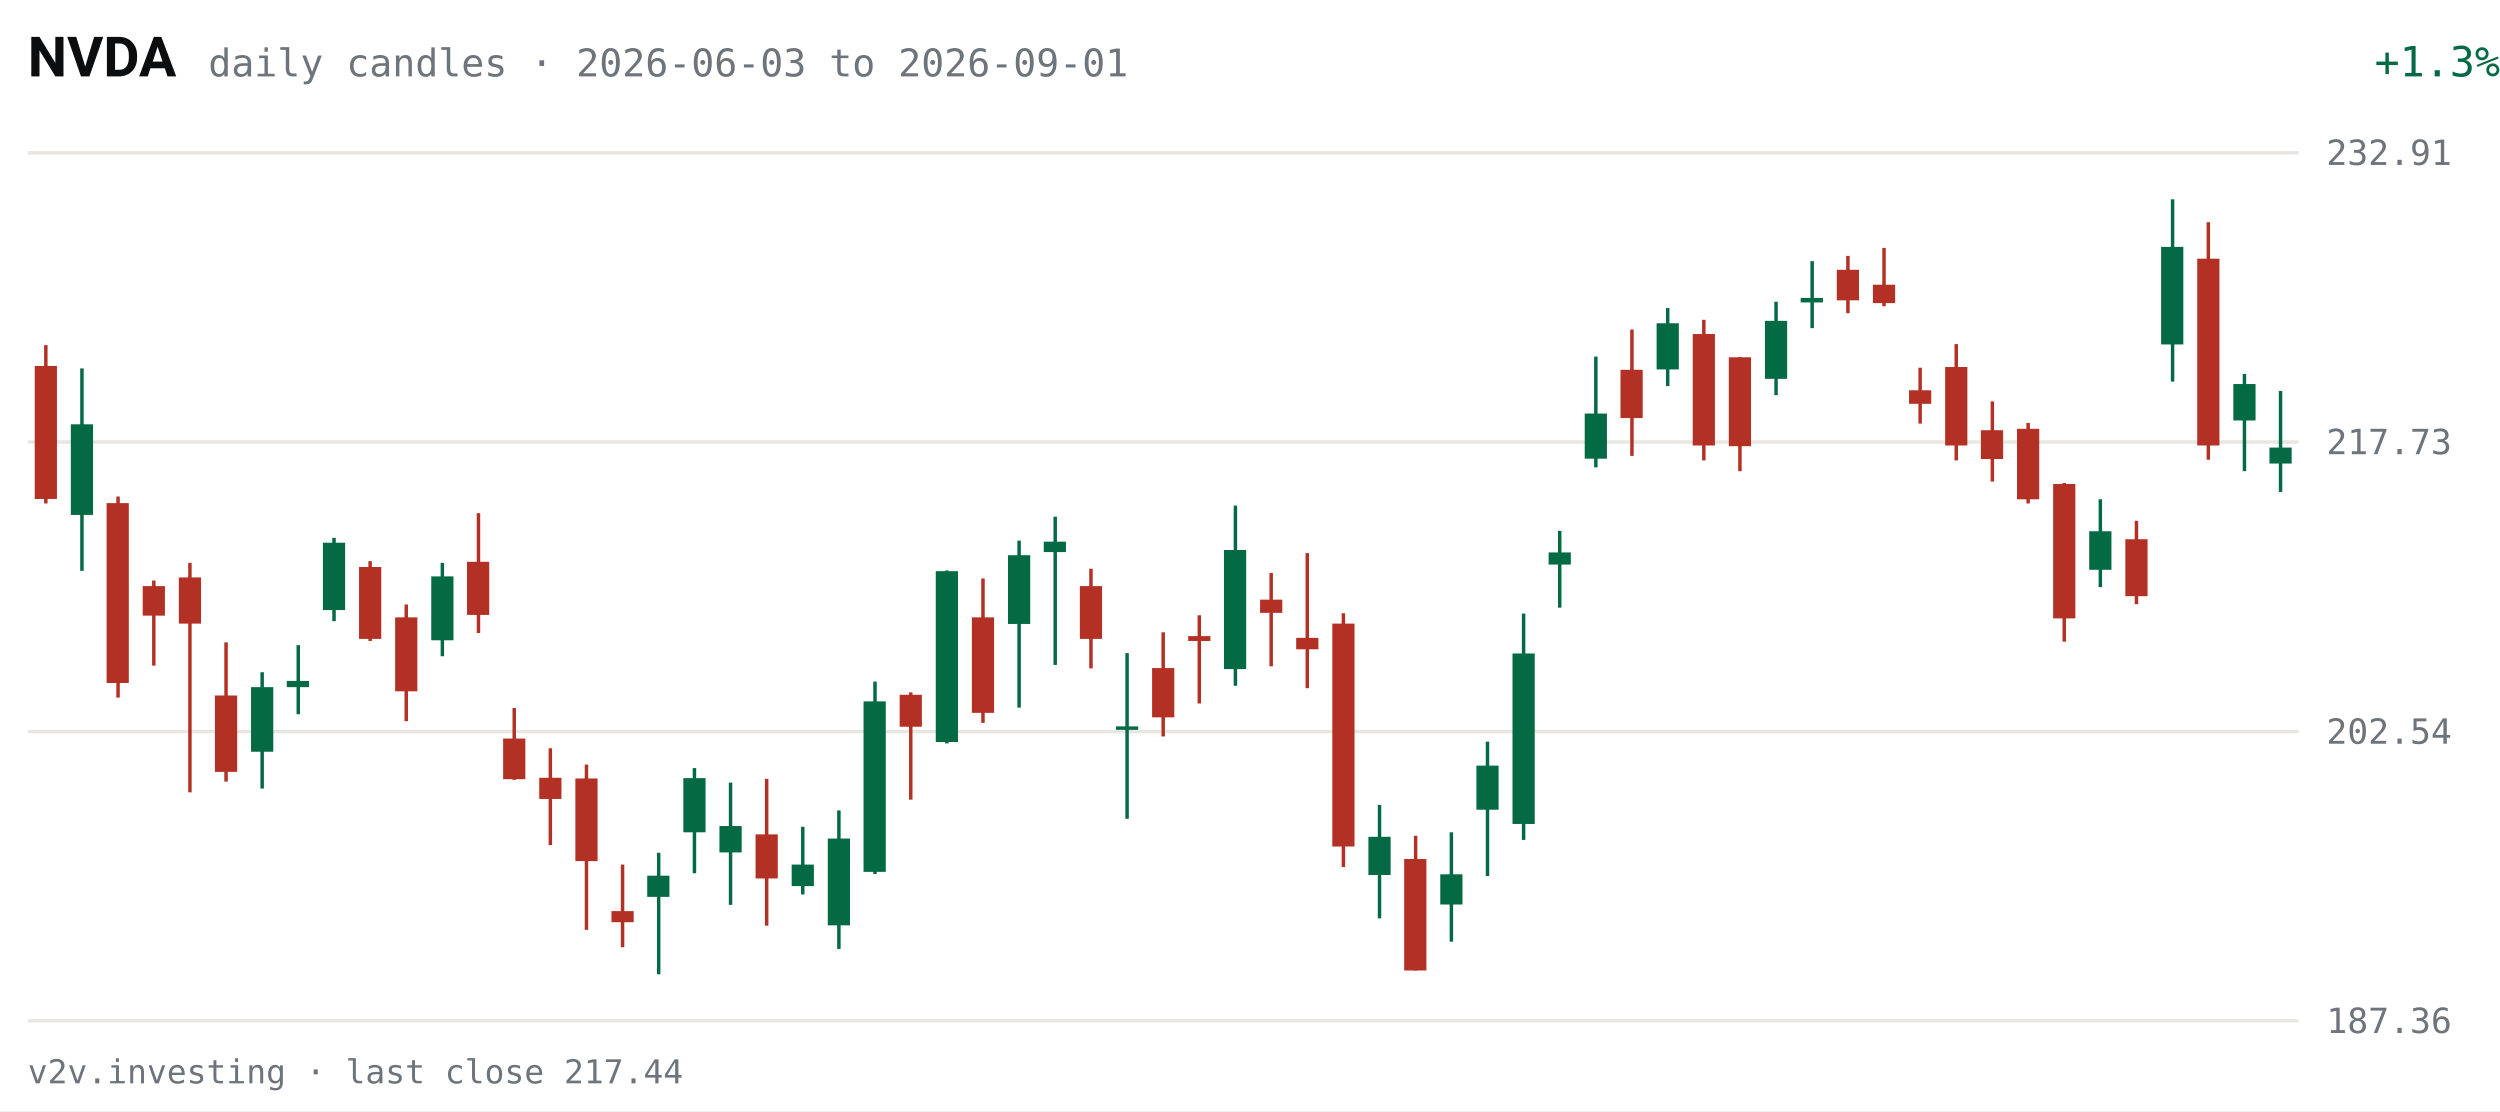
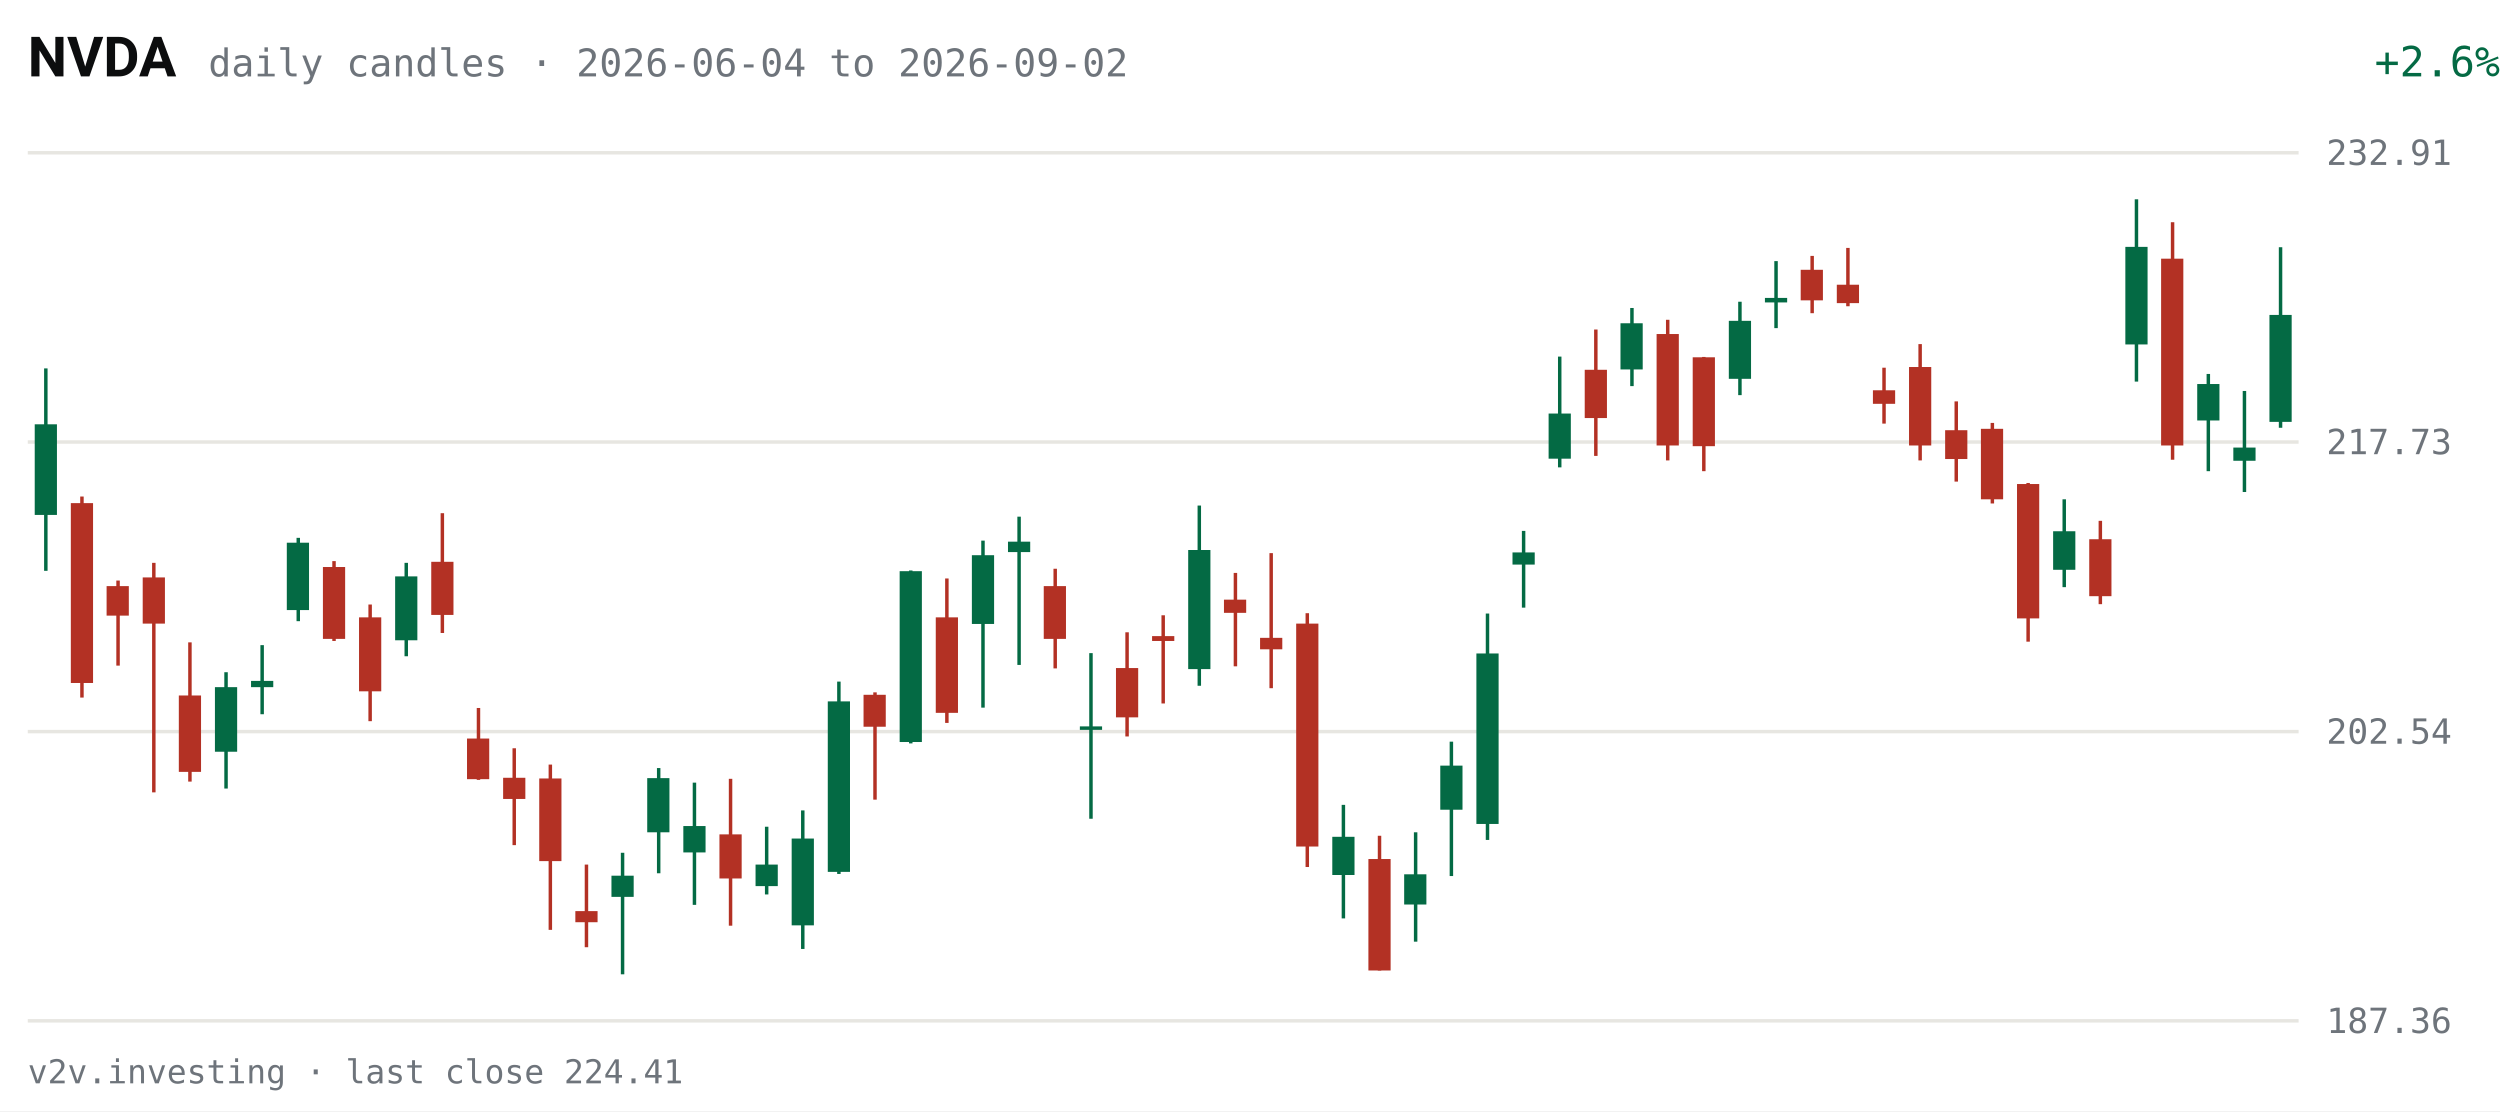
<svg xmlns="http://www.w3.org/2000/svg" viewBox="0 0 720 320" width="720" height="320" role="img" aria-label="NVDA daily candles, last 63 sessions">
  <rect width="720" height="320" fill="#FFFFFF" />
  <text x="8" y="22" fill="#0C0D0E" font-size="16" font-weight="600" font-family="system-ui,-apple-system,Segoe UI,Roboto,sans-serif">NVDA</text>
-   <text x="60" y="22" fill="#6E747B" font-size="11" font-family="ui-monospace,SFMono-Regular,Menlo,Consolas,monospace">daily candles · 2026-06-03 to 2026-09-01</text>
-   <text x="670" y="22" fill="#046A44" font-size="12" text-anchor="end" font-family="ui-monospace,SFMono-Regular,Menlo,Consolas,monospace" transform="translate(50,0)">+1.3%</text>
+   <text x="60" y="22" fill="#6E747B" font-size="11" font-family="ui-monospace,SFMono-Regular,Menlo,Consolas,monospace">daily candles · 2026-06-04 to 2026-09-02</text>
+   <text x="670" y="22" fill="#046A44" font-size="12" text-anchor="end" font-family="ui-monospace,SFMono-Regular,Menlo,Consolas,monospace" transform="translate(50,0)">+2.6%</text>
  <g font-family="ui-monospace,SFMono-Regular,Menlo,Consolas,monospace">
    <line x1="8" y1="294.0" x2="662" y2="294.0" stroke="#E7E6E1" stroke-width="1" />
    <text x="670" y="297.5" fill="#6E747B" font-size="10">187.36</text>
    <line x1="8" y1="210.7" x2="662" y2="210.7" stroke="#E7E6E1" stroke-width="1" />
    <text x="670" y="214.2" fill="#6E747B" font-size="10">202.54</text>
    <line x1="8" y1="127.3" x2="662" y2="127.3" stroke="#E7E6E1" stroke-width="1" />
    <text x="670" y="130.8" fill="#6E747B" font-size="10">217.73</text>
    <line x1="8" y1="44.0" x2="662" y2="44.0" stroke="#E7E6E1" stroke-width="1" />
    <text x="670" y="47.5" fill="#6E747B" font-size="10">232.91</text>
-     <line x1="13.2" y1="99.4" x2="13.2" y2="145.0" stroke="#B33124" stroke-width="1" />
-     <rect x="10.0" y="105.4" width="6.4" height="38.3" fill="#B33124" />
-     <line x1="23.6" y1="106.1" x2="23.6" y2="164.4" stroke="#046A44" stroke-width="1" />
-     <rect x="20.4" y="122.2" width="6.4" height="26.1" fill="#046A44" />
-     <line x1="34.0" y1="143.0" x2="34.0" y2="200.9" stroke="#B33124" stroke-width="1" />
-     <rect x="30.7" y="144.9" width="6.4" height="51.8" fill="#B33124" />
-     <line x1="44.3" y1="167.2" x2="44.3" y2="191.7" stroke="#B33124" stroke-width="1" />
-     <rect x="41.1" y="168.8" width="6.4" height="8.5" fill="#B33124" />
-     <line x1="54.7" y1="162.1" x2="54.7" y2="228.2" stroke="#B33124" stroke-width="1" />
-     <rect x="51.5" y="166.3" width="6.4" height="13.3" fill="#B33124" />
-     <line x1="65.1" y1="185.0" x2="65.1" y2="225.1" stroke="#B33124" stroke-width="1" />
-     <rect x="61.9" y="200.3" width="6.4" height="22.0" fill="#B33124" />
-     <line x1="75.5" y1="193.6" x2="75.5" y2="227.1" stroke="#046A44" stroke-width="1" />
-     <rect x="72.3" y="197.9" width="6.4" height="18.6" fill="#046A44" />
-     <line x1="85.9" y1="185.8" x2="85.9" y2="205.7" stroke="#046A44" stroke-width="1" />
-     <rect x="82.6" y="196.1" width="6.4" height="1.8" fill="#046A44" />
-     <line x1="96.2" y1="154.9" x2="96.2" y2="178.9" stroke="#046A44" stroke-width="1" />
-     <rect x="93.0" y="156.3" width="6.4" height="19.4" fill="#046A44" />
-     <line x1="106.6" y1="161.6" x2="106.6" y2="184.6" stroke="#B33124" stroke-width="1" />
-     <rect x="103.4" y="163.3" width="6.4" height="20.7" fill="#B33124" />
-     <line x1="117.0" y1="174.1" x2="117.0" y2="207.7" stroke="#B33124" stroke-width="1" />
-     <rect x="113.8" y="177.8" width="6.4" height="21.3" fill="#B33124" />
-     <line x1="127.4" y1="162.1" x2="127.4" y2="189.0" stroke="#046A44" stroke-width="1" />
-     <rect x="124.2" y="166.0" width="6.4" height="18.4" fill="#046A44" />
-     <line x1="137.8" y1="147.8" x2="137.8" y2="182.3" stroke="#B33124" stroke-width="1" />
-     <rect x="134.5" y="161.8" width="6.4" height="15.3" fill="#B33124" />
-     <line x1="148.1" y1="203.9" x2="148.1" y2="224.6" stroke="#B33124" stroke-width="1" />
-     <rect x="144.9" y="212.7" width="6.4" height="11.7" fill="#B33124" />
-     <line x1="158.5" y1="215.5" x2="158.5" y2="243.4" stroke="#B33124" stroke-width="1" />
-     <rect x="155.3" y="224.0" width="6.4" height="6.1" fill="#B33124" />
-     <line x1="168.9" y1="220.2" x2="168.9" y2="267.8" stroke="#B33124" stroke-width="1" />
-     <rect x="165.7" y="224.2" width="6.4" height="23.8" fill="#B33124" />
-     <line x1="179.3" y1="249.0" x2="179.3" y2="272.8" stroke="#B33124" stroke-width="1" />
-     <rect x="176.1" y="262.4" width="6.4" height="3.2" fill="#B33124" />
-     <line x1="189.7" y1="245.6" x2="189.7" y2="280.6" stroke="#046A44" stroke-width="1" />
-     <rect x="186.4" y="252.2" width="6.4" height="6.1" fill="#046A44" />
-     <line x1="200.0" y1="221.2" x2="200.0" y2="251.5" stroke="#046A44" stroke-width="1" />
-     <rect x="196.8" y="224.1" width="6.4" height="15.6" fill="#046A44" />
-     <line x1="210.4" y1="225.4" x2="210.4" y2="260.6" stroke="#046A44" stroke-width="1" />
-     <rect x="207.2" y="237.9" width="6.4" height="7.6" fill="#046A44" />
-     <line x1="220.8" y1="224.3" x2="220.8" y2="266.6" stroke="#B33124" stroke-width="1" />
-     <rect x="217.6" y="240.3" width="6.4" height="12.7" fill="#B33124" />
-     <line x1="231.2" y1="238.1" x2="231.2" y2="257.6" stroke="#046A44" stroke-width="1" />
-     <rect x="228.0" y="249.0" width="6.4" height="6.2" fill="#046A44" />
-     <line x1="241.6" y1="233.4" x2="241.6" y2="273.3" stroke="#046A44" stroke-width="1" />
-     <rect x="238.4" y="241.5" width="6.4" height="25.0" fill="#046A44" />
-     <line x1="252.0" y1="196.3" x2="252.0" y2="251.7" stroke="#046A44" stroke-width="1" />
-     <rect x="248.7" y="202.0" width="6.4" height="49.1" fill="#046A44" />
-     <line x1="262.3" y1="199.4" x2="262.3" y2="230.3" stroke="#B33124" stroke-width="1" />
-     <rect x="259.1" y="200.1" width="6.4" height="9.2" fill="#B33124" />
-     <line x1="272.7" y1="164.3" x2="272.7" y2="214.1" stroke="#046A44" stroke-width="1" />
-     <rect x="269.5" y="164.5" width="6.4" height="49.2" fill="#046A44" />
-     <line x1="283.1" y1="166.6" x2="283.1" y2="208.2" stroke="#B33124" stroke-width="1" />
-     <rect x="279.9" y="177.8" width="6.4" height="27.5" fill="#B33124" />
-     <line x1="293.5" y1="155.7" x2="293.5" y2="203.8" stroke="#046A44" stroke-width="1" />
-     <rect x="290.3" y="159.9" width="6.4" height="19.8" fill="#046A44" />
-     <line x1="303.9" y1="148.8" x2="303.9" y2="191.5" stroke="#046A44" stroke-width="1" />
-     <rect x="300.6" y="156.0" width="6.4" height="3.0" fill="#046A44" />
-     <line x1="314.2" y1="163.8" x2="314.2" y2="192.5" stroke="#B33124" stroke-width="1" />
-     <rect x="311.0" y="168.8" width="6.4" height="15.2" fill="#B33124" />
-     <line x1="324.6" y1="188.1" x2="324.6" y2="235.8" stroke="#046A44" stroke-width="1" />
-     <rect x="321.4" y="209.2" width="6.4" height="1.0" fill="#046A44" />
-     <line x1="335.0" y1="182.1" x2="335.0" y2="212.1" stroke="#B33124" stroke-width="1" />
-     <rect x="331.8" y="192.4" width="6.4" height="14.2" fill="#B33124" />
-     <line x1="345.4" y1="177.2" x2="345.4" y2="202.6" stroke="#B33124" stroke-width="1" />
-     <rect x="342.2" y="183.2" width="6.4" height="1.4" fill="#B33124" />
-     <line x1="355.8" y1="145.6" x2="355.8" y2="197.5" stroke="#046A44" stroke-width="1" />
-     <rect x="352.5" y="158.4" width="6.4" height="34.3" fill="#046A44" />
-     <line x1="366.1" y1="165.0" x2="366.1" y2="191.9" stroke="#B33124" stroke-width="1" />
-     <rect x="362.9" y="172.7" width="6.4" height="3.8" fill="#B33124" />
-     <line x1="376.5" y1="159.3" x2="376.5" y2="198.2" stroke="#B33124" stroke-width="1" />
-     <rect x="373.3" y="183.7" width="6.4" height="3.3" fill="#B33124" />
-     <line x1="386.9" y1="176.6" x2="386.9" y2="249.7" stroke="#B33124" stroke-width="1" />
-     <rect x="383.7" y="179.6" width="6.4" height="64.2" fill="#B33124" />
-     <line x1="397.3" y1="231.8" x2="397.3" y2="264.5" stroke="#046A44" stroke-width="1" />
-     <rect x="394.1" y="241.0" width="6.4" height="11.0" fill="#046A44" />
-     <line x1="407.7" y1="240.7" x2="407.7" y2="279.5" stroke="#B33124" stroke-width="1" />
-     <rect x="404.4" y="247.4" width="6.4" height="32.1" fill="#B33124" />
-     <line x1="418.0" y1="239.7" x2="418.0" y2="271.2" stroke="#046A44" stroke-width="1" />
-     <rect x="414.8" y="251.8" width="6.4" height="8.7" fill="#046A44" />
-     <line x1="428.4" y1="213.6" x2="428.4" y2="252.3" stroke="#046A44" stroke-width="1" />
-     <rect x="425.2" y="220.5" width="6.4" height="12.7" fill="#046A44" />
-     <line x1="438.8" y1="176.7" x2="438.8" y2="241.9" stroke="#046A44" stroke-width="1" />
-     <rect x="435.6" y="188.2" width="6.4" height="49.1" fill="#046A44" />
-     <line x1="449.2" y1="152.9" x2="449.2" y2="175.0" stroke="#046A44" stroke-width="1" />
-     <rect x="446.0" y="159.1" width="6.4" height="3.5" fill="#046A44" />
-     <line x1="459.6" y1="102.7" x2="459.6" y2="134.6" stroke="#046A44" stroke-width="1" />
-     <rect x="456.4" y="119.1" width="6.4" height="13.0" fill="#046A44" />
-     <line x1="470.0" y1="94.9" x2="470.0" y2="131.3" stroke="#B33124" stroke-width="1" />
-     <rect x="466.7" y="106.5" width="6.4" height="13.9" fill="#B33124" />
-     <line x1="480.3" y1="88.7" x2="480.3" y2="111.2" stroke="#046A44" stroke-width="1" />
-     <rect x="477.1" y="93.1" width="6.4" height="13.3" fill="#046A44" />
-     <line x1="490.7" y1="92.1" x2="490.7" y2="132.6" stroke="#B33124" stroke-width="1" />
-     <rect x="487.5" y="96.2" width="6.4" height="32.1" fill="#B33124" />
-     <line x1="501.1" y1="102.8" x2="501.1" y2="135.7" stroke="#B33124" stroke-width="1" />
-     <rect x="497.9" y="102.9" width="6.4" height="25.6" fill="#B33124" />
-     <line x1="511.5" y1="86.9" x2="511.5" y2="113.8" stroke="#046A44" stroke-width="1" />
-     <rect x="508.3" y="92.4" width="6.4" height="16.7" fill="#046A44" />
-     <line x1="521.9" y1="75.2" x2="521.9" y2="94.5" stroke="#046A44" stroke-width="1" />
-     <rect x="518.6" y="85.8" width="6.4" height="1.3" fill="#046A44" />
-     <line x1="532.2" y1="73.7" x2="532.2" y2="90.2" stroke="#B33124" stroke-width="1" />
-     <rect x="529.0" y="77.7" width="6.4" height="8.8" fill="#B33124" />
-     <line x1="542.6" y1="71.4" x2="542.6" y2="88.2" stroke="#B33124" stroke-width="1" />
-     <rect x="539.4" y="82.0" width="6.4" height="5.3" fill="#B33124" />
-     <line x1="553.0" y1="105.9" x2="553.0" y2="122.0" stroke="#B33124" stroke-width="1" />
-     <rect x="549.8" y="112.4" width="6.4" height="3.9" fill="#B33124" />
-     <line x1="563.4" y1="99.1" x2="563.4" y2="132.6" stroke="#B33124" stroke-width="1" />
-     <rect x="560.2" y="105.7" width="6.4" height="22.6" fill="#B33124" />
-     <line x1="573.8" y1="115.6" x2="573.8" y2="138.7" stroke="#B33124" stroke-width="1" />
-     <rect x="570.5" y="123.9" width="6.4" height="8.3" fill="#B33124" />
-     <line x1="584.1" y1="121.8" x2="584.1" y2="145.0" stroke="#B33124" stroke-width="1" />
-     <rect x="580.9" y="123.5" width="6.4" height="20.3" fill="#B33124" />
-     <line x1="594.5" y1="139.1" x2="594.5" y2="184.8" stroke="#B33124" stroke-width="1" />
-     <rect x="591.3" y="139.4" width="6.4" height="38.7" fill="#B33124" />
-     <line x1="604.9" y1="143.8" x2="604.9" y2="169.1" stroke="#046A44" stroke-width="1" />
-     <rect x="601.7" y="153.0" width="6.4" height="11.1" fill="#046A44" />
-     <line x1="615.3" y1="150.0" x2="615.3" y2="174.0" stroke="#B33124" stroke-width="1" />
-     <rect x="612.1" y="155.3" width="6.4" height="16.4" fill="#B33124" />
-     <line x1="625.7" y1="57.4" x2="625.7" y2="109.9" stroke="#046A44" stroke-width="1" />
-     <rect x="622.4" y="71.1" width="6.4" height="28.1" fill="#046A44" />
-     <line x1="636.0" y1="64.0" x2="636.0" y2="132.4" stroke="#B33124" stroke-width="1" />
-     <rect x="632.8" y="74.5" width="6.4" height="53.8" fill="#B33124" />
-     <line x1="646.4" y1="107.7" x2="646.4" y2="135.7" stroke="#046A44" stroke-width="1" />
-     <rect x="643.2" y="110.6" width="6.4" height="10.5" fill="#046A44" />
-     <line x1="656.8" y1="112.6" x2="656.8" y2="141.7" stroke="#046A44" stroke-width="1" />
-     <rect x="653.6" y="128.9" width="6.4" height="4.6" fill="#046A44" />
+     <line x1="13.2" y1="106.1" x2="13.2" y2="164.4" stroke="#046A44" stroke-width="1" />
+     <rect x="10.0" y="122.2" width="6.4" height="26.1" fill="#046A44" />
+     <line x1="23.6" y1="143.0" x2="23.6" y2="200.9" stroke="#B33124" stroke-width="1" />
+     <rect x="20.4" y="144.9" width="6.4" height="51.8" fill="#B33124" />
+     <line x1="34.0" y1="167.2" x2="34.0" y2="191.7" stroke="#B33124" stroke-width="1" />
+     <rect x="30.7" y="168.8" width="6.4" height="8.5" fill="#B33124" />
+     <line x1="44.3" y1="162.1" x2="44.3" y2="228.2" stroke="#B33124" stroke-width="1" />
+     <rect x="41.1" y="166.3" width="6.4" height="13.3" fill="#B33124" />
+     <line x1="54.7" y1="185.0" x2="54.7" y2="225.1" stroke="#B33124" stroke-width="1" />
+     <rect x="51.5" y="200.3" width="6.4" height="22.0" fill="#B33124" />
+     <line x1="65.1" y1="193.6" x2="65.1" y2="227.1" stroke="#046A44" stroke-width="1" />
+     <rect x="61.9" y="197.9" width="6.4" height="18.6" fill="#046A44" />
+     <line x1="75.5" y1="185.8" x2="75.5" y2="205.7" stroke="#046A44" stroke-width="1" />
+     <rect x="72.3" y="196.1" width="6.4" height="1.8" fill="#046A44" />
+     <line x1="85.9" y1="154.9" x2="85.9" y2="178.9" stroke="#046A44" stroke-width="1" />
+     <rect x="82.6" y="156.3" width="6.4" height="19.4" fill="#046A44" />
+     <line x1="96.2" y1="161.6" x2="96.2" y2="184.6" stroke="#B33124" stroke-width="1" />
+     <rect x="93.0" y="163.3" width="6.4" height="20.7" fill="#B33124" />
+     <line x1="106.6" y1="174.1" x2="106.6" y2="207.7" stroke="#B33124" stroke-width="1" />
+     <rect x="103.4" y="177.8" width="6.4" height="21.3" fill="#B33124" />
+     <line x1="117.0" y1="162.1" x2="117.0" y2="189.0" stroke="#046A44" stroke-width="1" />
+     <rect x="113.8" y="166.0" width="6.4" height="18.4" fill="#046A44" />
+     <line x1="127.4" y1="147.8" x2="127.4" y2="182.3" stroke="#B33124" stroke-width="1" />
+     <rect x="124.2" y="161.8" width="6.4" height="15.3" fill="#B33124" />
+     <line x1="137.8" y1="203.9" x2="137.8" y2="224.6" stroke="#B33124" stroke-width="1" />
+     <rect x="134.5" y="212.7" width="6.4" height="11.7" fill="#B33124" />
+     <line x1="148.1" y1="215.5" x2="148.1" y2="243.4" stroke="#B33124" stroke-width="1" />
+     <rect x="144.9" y="224.0" width="6.4" height="6.1" fill="#B33124" />
+     <line x1="158.5" y1="220.2" x2="158.5" y2="267.8" stroke="#B33124" stroke-width="1" />
+     <rect x="155.3" y="224.2" width="6.4" height="23.8" fill="#B33124" />
+     <line x1="168.9" y1="249.0" x2="168.9" y2="272.8" stroke="#B33124" stroke-width="1" />
+     <rect x="165.7" y="262.4" width="6.4" height="3.2" fill="#B33124" />
+     <line x1="179.3" y1="245.6" x2="179.3" y2="280.6" stroke="#046A44" stroke-width="1" />
+     <rect x="176.1" y="252.2" width="6.4" height="6.1" fill="#046A44" />
+     <line x1="189.7" y1="221.2" x2="189.7" y2="251.5" stroke="#046A44" stroke-width="1" />
+     <rect x="186.4" y="224.1" width="6.4" height="15.6" fill="#046A44" />
+     <line x1="200.0" y1="225.4" x2="200.0" y2="260.6" stroke="#046A44" stroke-width="1" />
+     <rect x="196.8" y="237.9" width="6.4" height="7.6" fill="#046A44" />
+     <line x1="210.4" y1="224.3" x2="210.4" y2="266.6" stroke="#B33124" stroke-width="1" />
+     <rect x="207.2" y="240.3" width="6.4" height="12.7" fill="#B33124" />
+     <line x1="220.8" y1="238.1" x2="220.8" y2="257.6" stroke="#046A44" stroke-width="1" />
+     <rect x="217.6" y="249.0" width="6.4" height="6.2" fill="#046A44" />
+     <line x1="231.2" y1="233.4" x2="231.2" y2="273.3" stroke="#046A44" stroke-width="1" />
+     <rect x="228.0" y="241.5" width="6.4" height="25.0" fill="#046A44" />
+     <line x1="241.6" y1="196.3" x2="241.6" y2="251.7" stroke="#046A44" stroke-width="1" />
+     <rect x="238.4" y="202.0" width="6.4" height="49.1" fill="#046A44" />
+     <line x1="252.0" y1="199.4" x2="252.0" y2="230.3" stroke="#B33124" stroke-width="1" />
+     <rect x="248.7" y="200.1" width="6.4" height="9.2" fill="#B33124" />
+     <line x1="262.3" y1="164.3" x2="262.3" y2="214.1" stroke="#046A44" stroke-width="1" />
+     <rect x="259.1" y="164.5" width="6.4" height="49.2" fill="#046A44" />
+     <line x1="272.7" y1="166.6" x2="272.7" y2="208.2" stroke="#B33124" stroke-width="1" />
+     <rect x="269.5" y="177.8" width="6.4" height="27.5" fill="#B33124" />
+     <line x1="283.1" y1="155.7" x2="283.1" y2="203.8" stroke="#046A44" stroke-width="1" />
+     <rect x="279.9" y="159.9" width="6.4" height="19.8" fill="#046A44" />
+     <line x1="293.5" y1="148.8" x2="293.5" y2="191.5" stroke="#046A44" stroke-width="1" />
+     <rect x="290.3" y="156.0" width="6.4" height="3.0" fill="#046A44" />
+     <line x1="303.9" y1="163.8" x2="303.9" y2="192.5" stroke="#B33124" stroke-width="1" />
+     <rect x="300.6" y="168.8" width="6.4" height="15.2" fill="#B33124" />
+     <line x1="314.2" y1="188.1" x2="314.2" y2="235.8" stroke="#046A44" stroke-width="1" />
+     <rect x="311.0" y="209.2" width="6.4" height="1.0" fill="#046A44" />
+     <line x1="324.6" y1="182.1" x2="324.6" y2="212.1" stroke="#B33124" stroke-width="1" />
+     <rect x="321.4" y="192.4" width="6.4" height="14.2" fill="#B33124" />
+     <line x1="335.0" y1="177.2" x2="335.0" y2="202.6" stroke="#B33124" stroke-width="1" />
+     <rect x="331.8" y="183.2" width="6.4" height="1.4" fill="#B33124" />
+     <line x1="345.4" y1="145.6" x2="345.4" y2="197.5" stroke="#046A44" stroke-width="1" />
+     <rect x="342.2" y="158.4" width="6.4" height="34.3" fill="#046A44" />
+     <line x1="355.8" y1="165.0" x2="355.8" y2="191.9" stroke="#B33124" stroke-width="1" />
+     <rect x="352.5" y="172.7" width="6.4" height="3.8" fill="#B33124" />
+     <line x1="366.1" y1="159.3" x2="366.1" y2="198.2" stroke="#B33124" stroke-width="1" />
+     <rect x="362.9" y="183.7" width="6.4" height="3.3" fill="#B33124" />
+     <line x1="376.5" y1="176.6" x2="376.5" y2="249.7" stroke="#B33124" stroke-width="1" />
+     <rect x="373.3" y="179.6" width="6.4" height="64.2" fill="#B33124" />
+     <line x1="386.9" y1="231.8" x2="386.9" y2="264.5" stroke="#046A44" stroke-width="1" />
+     <rect x="383.7" y="241.0" width="6.4" height="11.0" fill="#046A44" />
+     <line x1="397.3" y1="240.7" x2="397.3" y2="279.5" stroke="#B33124" stroke-width="1" />
+     <rect x="394.1" y="247.4" width="6.4" height="32.1" fill="#B33124" />
+     <line x1="407.7" y1="239.7" x2="407.7" y2="271.2" stroke="#046A44" stroke-width="1" />
+     <rect x="404.4" y="251.8" width="6.4" height="8.7" fill="#046A44" />
+     <line x1="418.0" y1="213.6" x2="418.0" y2="252.3" stroke="#046A44" stroke-width="1" />
+     <rect x="414.8" y="220.5" width="6.4" height="12.7" fill="#046A44" />
+     <line x1="428.4" y1="176.7" x2="428.4" y2="241.9" stroke="#046A44" stroke-width="1" />
+     <rect x="425.2" y="188.2" width="6.4" height="49.1" fill="#046A44" />
+     <line x1="438.8" y1="152.9" x2="438.8" y2="175.0" stroke="#046A44" stroke-width="1" />
+     <rect x="435.6" y="159.1" width="6.4" height="3.5" fill="#046A44" />
+     <line x1="449.2" y1="102.7" x2="449.2" y2="134.6" stroke="#046A44" stroke-width="1" />
+     <rect x="446.0" y="119.1" width="6.4" height="13.0" fill="#046A44" />
+     <line x1="459.6" y1="94.9" x2="459.6" y2="131.3" stroke="#B33124" stroke-width="1" />
+     <rect x="456.4" y="106.5" width="6.4" height="13.9" fill="#B33124" />
+     <line x1="470.0" y1="88.7" x2="470.0" y2="111.2" stroke="#046A44" stroke-width="1" />
+     <rect x="466.7" y="93.1" width="6.4" height="13.3" fill="#046A44" />
+     <line x1="480.3" y1="92.1" x2="480.3" y2="132.6" stroke="#B33124" stroke-width="1" />
+     <rect x="477.1" y="96.2" width="6.4" height="32.1" fill="#B33124" />
+     <line x1="490.7" y1="102.8" x2="490.7" y2="135.7" stroke="#B33124" stroke-width="1" />
+     <rect x="487.5" y="102.9" width="6.4" height="25.6" fill="#B33124" />
+     <line x1="501.1" y1="86.9" x2="501.1" y2="113.8" stroke="#046A44" stroke-width="1" />
+     <rect x="497.9" y="92.4" width="6.4" height="16.7" fill="#046A44" />
+     <line x1="511.5" y1="75.2" x2="511.5" y2="94.5" stroke="#046A44" stroke-width="1" />
+     <rect x="508.3" y="85.8" width="6.4" height="1.3" fill="#046A44" />
+     <line x1="521.9" y1="73.7" x2="521.9" y2="90.2" stroke="#B33124" stroke-width="1" />
+     <rect x="518.6" y="77.7" width="6.4" height="8.8" fill="#B33124" />
+     <line x1="532.2" y1="71.4" x2="532.2" y2="88.2" stroke="#B33124" stroke-width="1" />
+     <rect x="529.0" y="82.0" width="6.4" height="5.3" fill="#B33124" />
+     <line x1="542.6" y1="105.9" x2="542.6" y2="122.0" stroke="#B33124" stroke-width="1" />
+     <rect x="539.4" y="112.4" width="6.4" height="3.9" fill="#B33124" />
+     <line x1="553.0" y1="99.1" x2="553.0" y2="132.6" stroke="#B33124" stroke-width="1" />
+     <rect x="549.8" y="105.7" width="6.4" height="22.6" fill="#B33124" />
+     <line x1="563.4" y1="115.6" x2="563.4" y2="138.7" stroke="#B33124" stroke-width="1" />
+     <rect x="560.2" y="123.9" width="6.4" height="8.3" fill="#B33124" />
+     <line x1="573.8" y1="121.8" x2="573.8" y2="145.0" stroke="#B33124" stroke-width="1" />
+     <rect x="570.5" y="123.5" width="6.4" height="20.3" fill="#B33124" />
+     <line x1="584.1" y1="139.1" x2="584.1" y2="184.8" stroke="#B33124" stroke-width="1" />
+     <rect x="580.9" y="139.4" width="6.4" height="38.7" fill="#B33124" />
+     <line x1="594.5" y1="143.8" x2="594.5" y2="169.1" stroke="#046A44" stroke-width="1" />
+     <rect x="591.3" y="153.0" width="6.4" height="11.1" fill="#046A44" />
+     <line x1="604.9" y1="150.0" x2="604.9" y2="174.0" stroke="#B33124" stroke-width="1" />
+     <rect x="601.7" y="155.3" width="6.4" height="16.4" fill="#B33124" />
+     <line x1="615.3" y1="57.4" x2="615.3" y2="109.9" stroke="#046A44" stroke-width="1" />
+     <rect x="612.1" y="71.1" width="6.4" height="28.1" fill="#046A44" />
+     <line x1="625.7" y1="64.0" x2="625.7" y2="132.4" stroke="#B33124" stroke-width="1" />
+     <rect x="622.4" y="74.5" width="6.4" height="53.8" fill="#B33124" />
+     <line x1="636.0" y1="107.7" x2="636.0" y2="135.7" stroke="#046A44" stroke-width="1" />
+     <rect x="632.8" y="110.6" width="6.4" height="10.5" fill="#046A44" />
+     <line x1="646.4" y1="112.6" x2="646.4" y2="141.7" stroke="#046A44" stroke-width="1" />
+     <rect x="643.2" y="128.9" width="6.4" height="3.8" fill="#046A44" />
+     <line x1="656.8" y1="71.2" x2="656.8" y2="123.2" stroke="#046A44" stroke-width="1" />
+     <rect x="653.6" y="90.7" width="6.4" height="30.8" fill="#046A44" />
  </g>
-   <text x="8" y="312" fill="#6E747B" font-size="9.5" font-family="ui-monospace,SFMono-Regular,Menlo,Consolas,monospace">v2v.investing · last close 217.44</text>
+   <text x="8" y="312" fill="#6E747B" font-size="9.5" font-family="ui-monospace,SFMono-Regular,Menlo,Consolas,monospace">v2v.investing · last close 224.41</text>
</svg>
